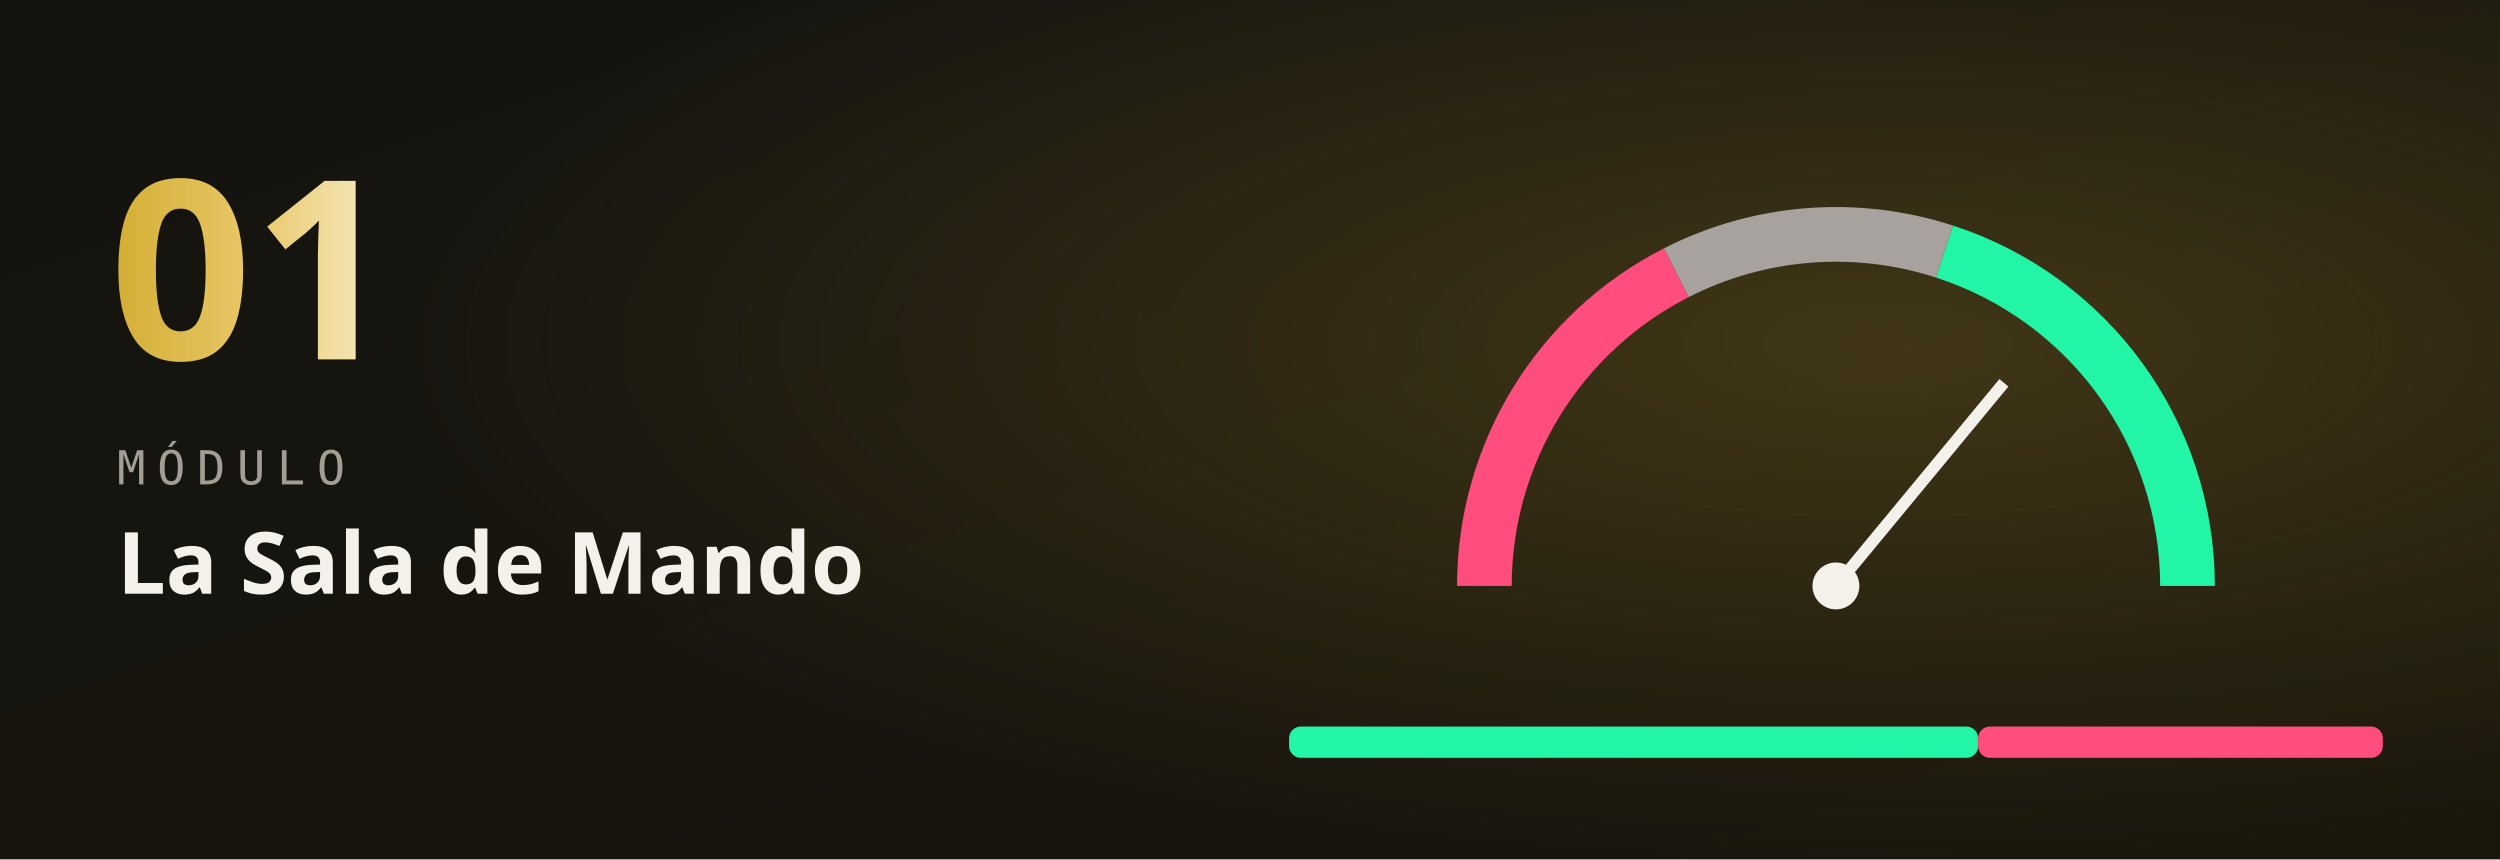
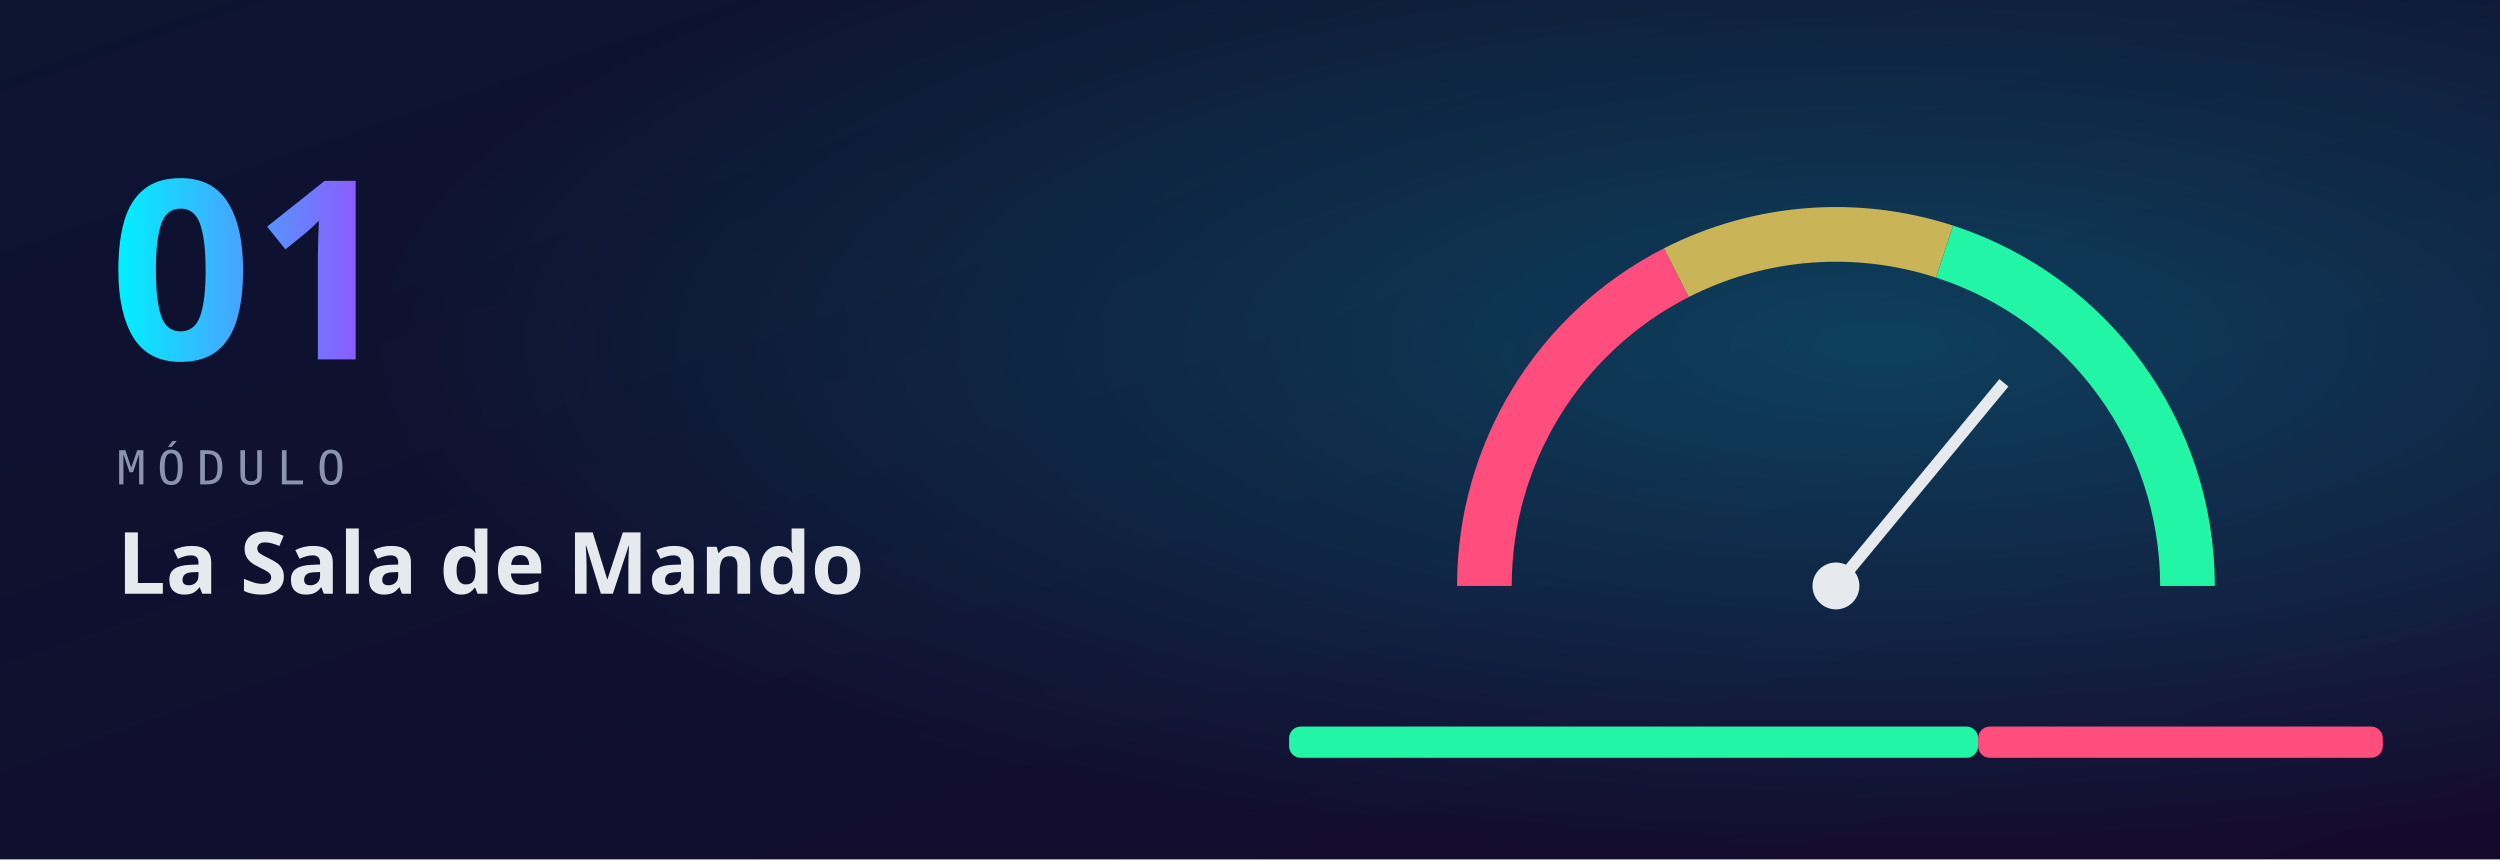
<svg xmlns="http://www.w3.org/2000/svg" viewBox="0 0 640 220" font-family="Space Grotesk, Segoe UI, sans-serif">
  <defs>
    <linearGradient id="g" x1="0" x2="1" y1="0" y2="1">
-       <stop offset="0" stop-color="#141310" />
-       <stop offset="1" stop-color="#1a160c" />
+       <stop offset="0" stop-color="#0c1430" />
+       <stop offset="1" stop-color="#150a2e" />
    </linearGradient>
    <linearGradient id="kg" x1="0" x2="1">
-       <stop offset="0" stop-color="#d4af37" />
-       <stop offset=".55" stop-color="#e8c766" />
-       <stop offset="1" stop-color="#f3e3b0" />
+       <stop offset="0" stop-color="#00f0ff" />
+       <stop offset="1" stop-color="#8b5cff" />
    </linearGradient>
    <radialGradient id="glow" cx=".75" cy=".4" r=".6">
-       <stop offset="0" stop-color="#d4af37" stop-opacity=".22" />
-       <stop offset="1" stop-color="#d4af37" stop-opacity="0" />
+       <stop offset="0" stop-color="#00f0ff" stop-opacity=".22" />
+       <stop offset="1" stop-color="#00f0ff" stop-opacity="0" />
    </radialGradient>
  </defs>
  <rect width="640" height="220" fill="url(#g)" />
  <rect width="640" height="220" fill="url(#glow)" />
  <path d="M380 150 A90 90 0 0 1 429.141 69.809" fill="none" stroke="#ff4d7d" stroke-width="14" />
-   <path d="M429.141 69.809 A90 90 0 0 1 497.812 64.405" fill="none" stroke="#a8a29e" stroke-width="14" />
+   <path d="M429.141 69.809 A90 90 0 0 1 497.812 64.405" fill="none" stroke="#c9b458" stroke-width="14" />
  <path d="M497.812 64.405 A90 90 0 0 1 560 150" fill="none" stroke="#22f5a5" stroke-width="14" />
-   <line x1="470" y1="150" x2="513" y2="98" stroke="#f4f1ea" stroke-width="3" stroke-opacity="1" />
-   <circle cx="470" cy="150" r="6" fill="#f4f1ea" fill-opacity="1" stroke="none" stroke-width="2" />
+   <line x1="470" y1="150" x2="513" y2="98" stroke="#e6e9ee" stroke-width="3" stroke-opacity="1" />
+   <circle cx="470" cy="150" r="6" fill="#e6e9ee" fill-opacity="1" stroke="none" stroke-width="2" />
  <rect x="330" y="186" width="176.4" height="8" rx="3" fill="#22f5a5" fill-opacity="1" stroke="none" />
  <rect x="506.4" y="186" width="103.6" height="8" rx="3" fill="#ff4d7d" fill-opacity="1" stroke="none" />
  <text x="28" y="92" font-size="64" font-weight="800" fill="url(#kg)" font-family="Orbitron, Segoe UI, sans-serif">01</text>
-   <text x="30" y="124" font-size="12" letter-spacing="3" fill="#a39e93" font-family="JetBrains Mono, Consolas, monospace">MÓDULO</text>
-   <text x="30" y="152" font-size="22" font-weight="700" fill="#f4f1ea">La Sala de Mando</text>
+   <text x="30" y="124" font-size="12" letter-spacing="3" fill="#8b93ad" font-family="JetBrains Mono, Consolas, monospace">MÓDULO</text>
+   <text x="30" y="152" font-size="22" font-weight="700" fill="#e6e9ee">La Sala de Mando</text>
</svg>
